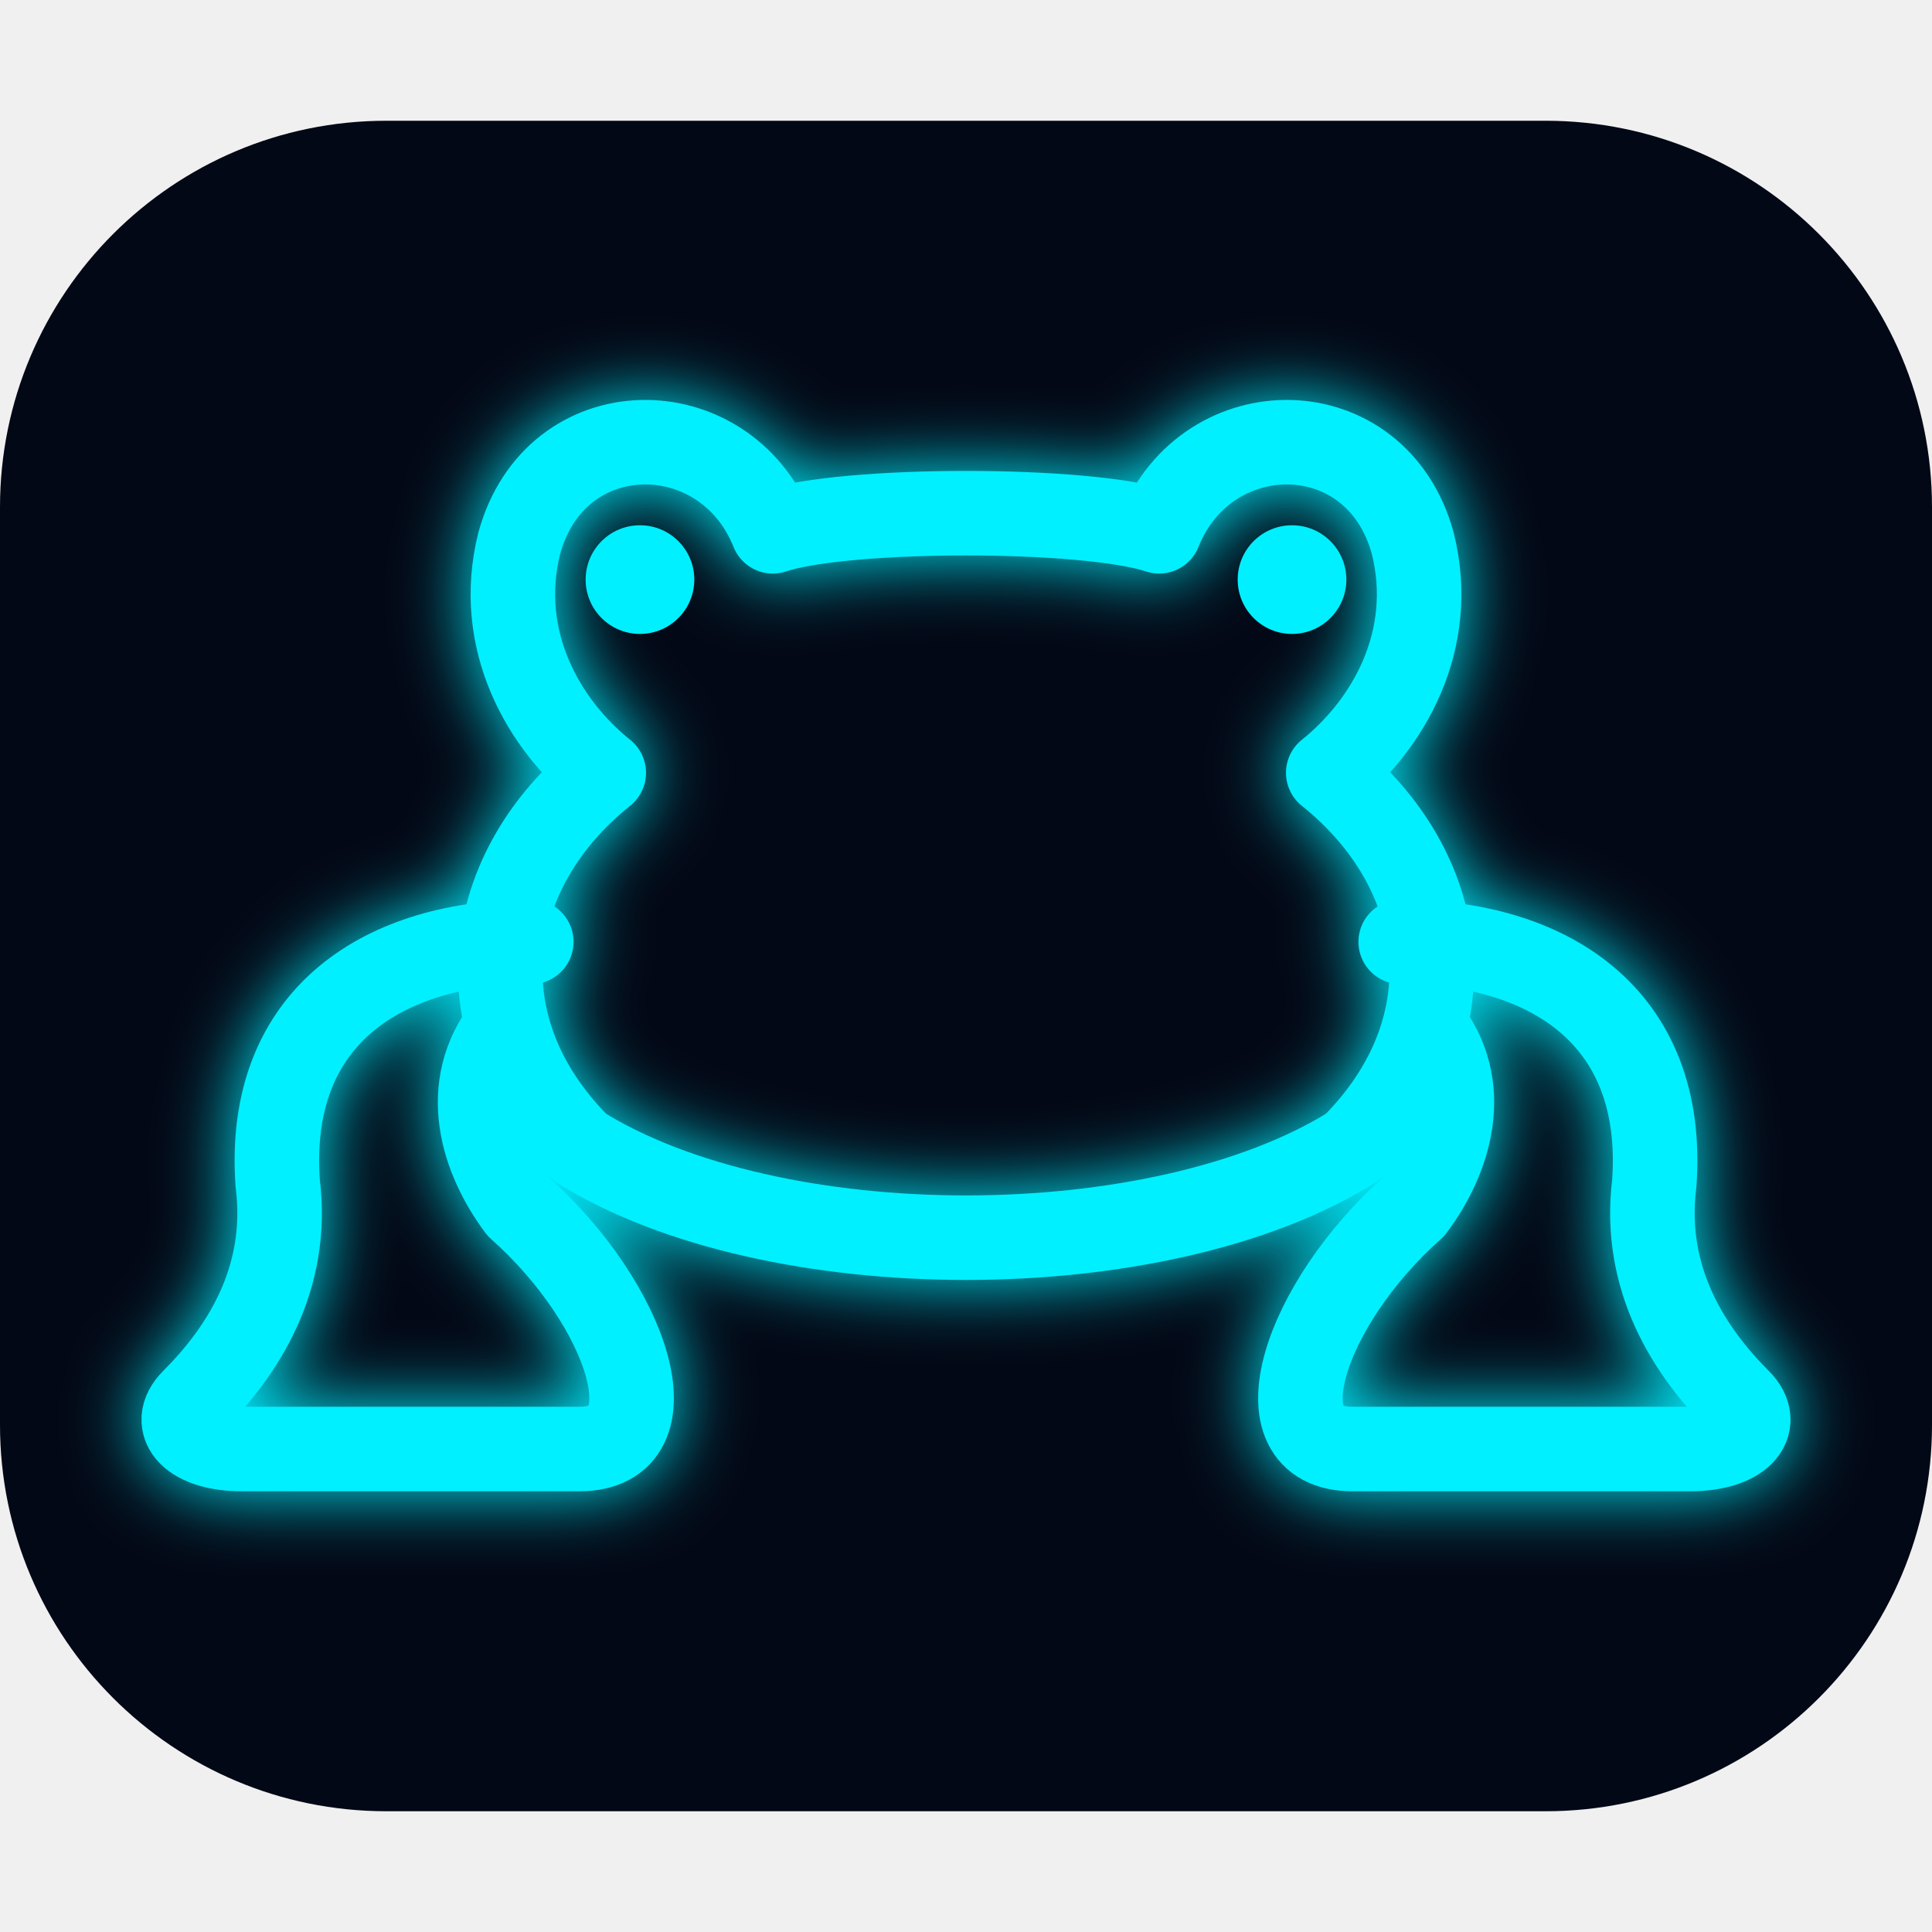
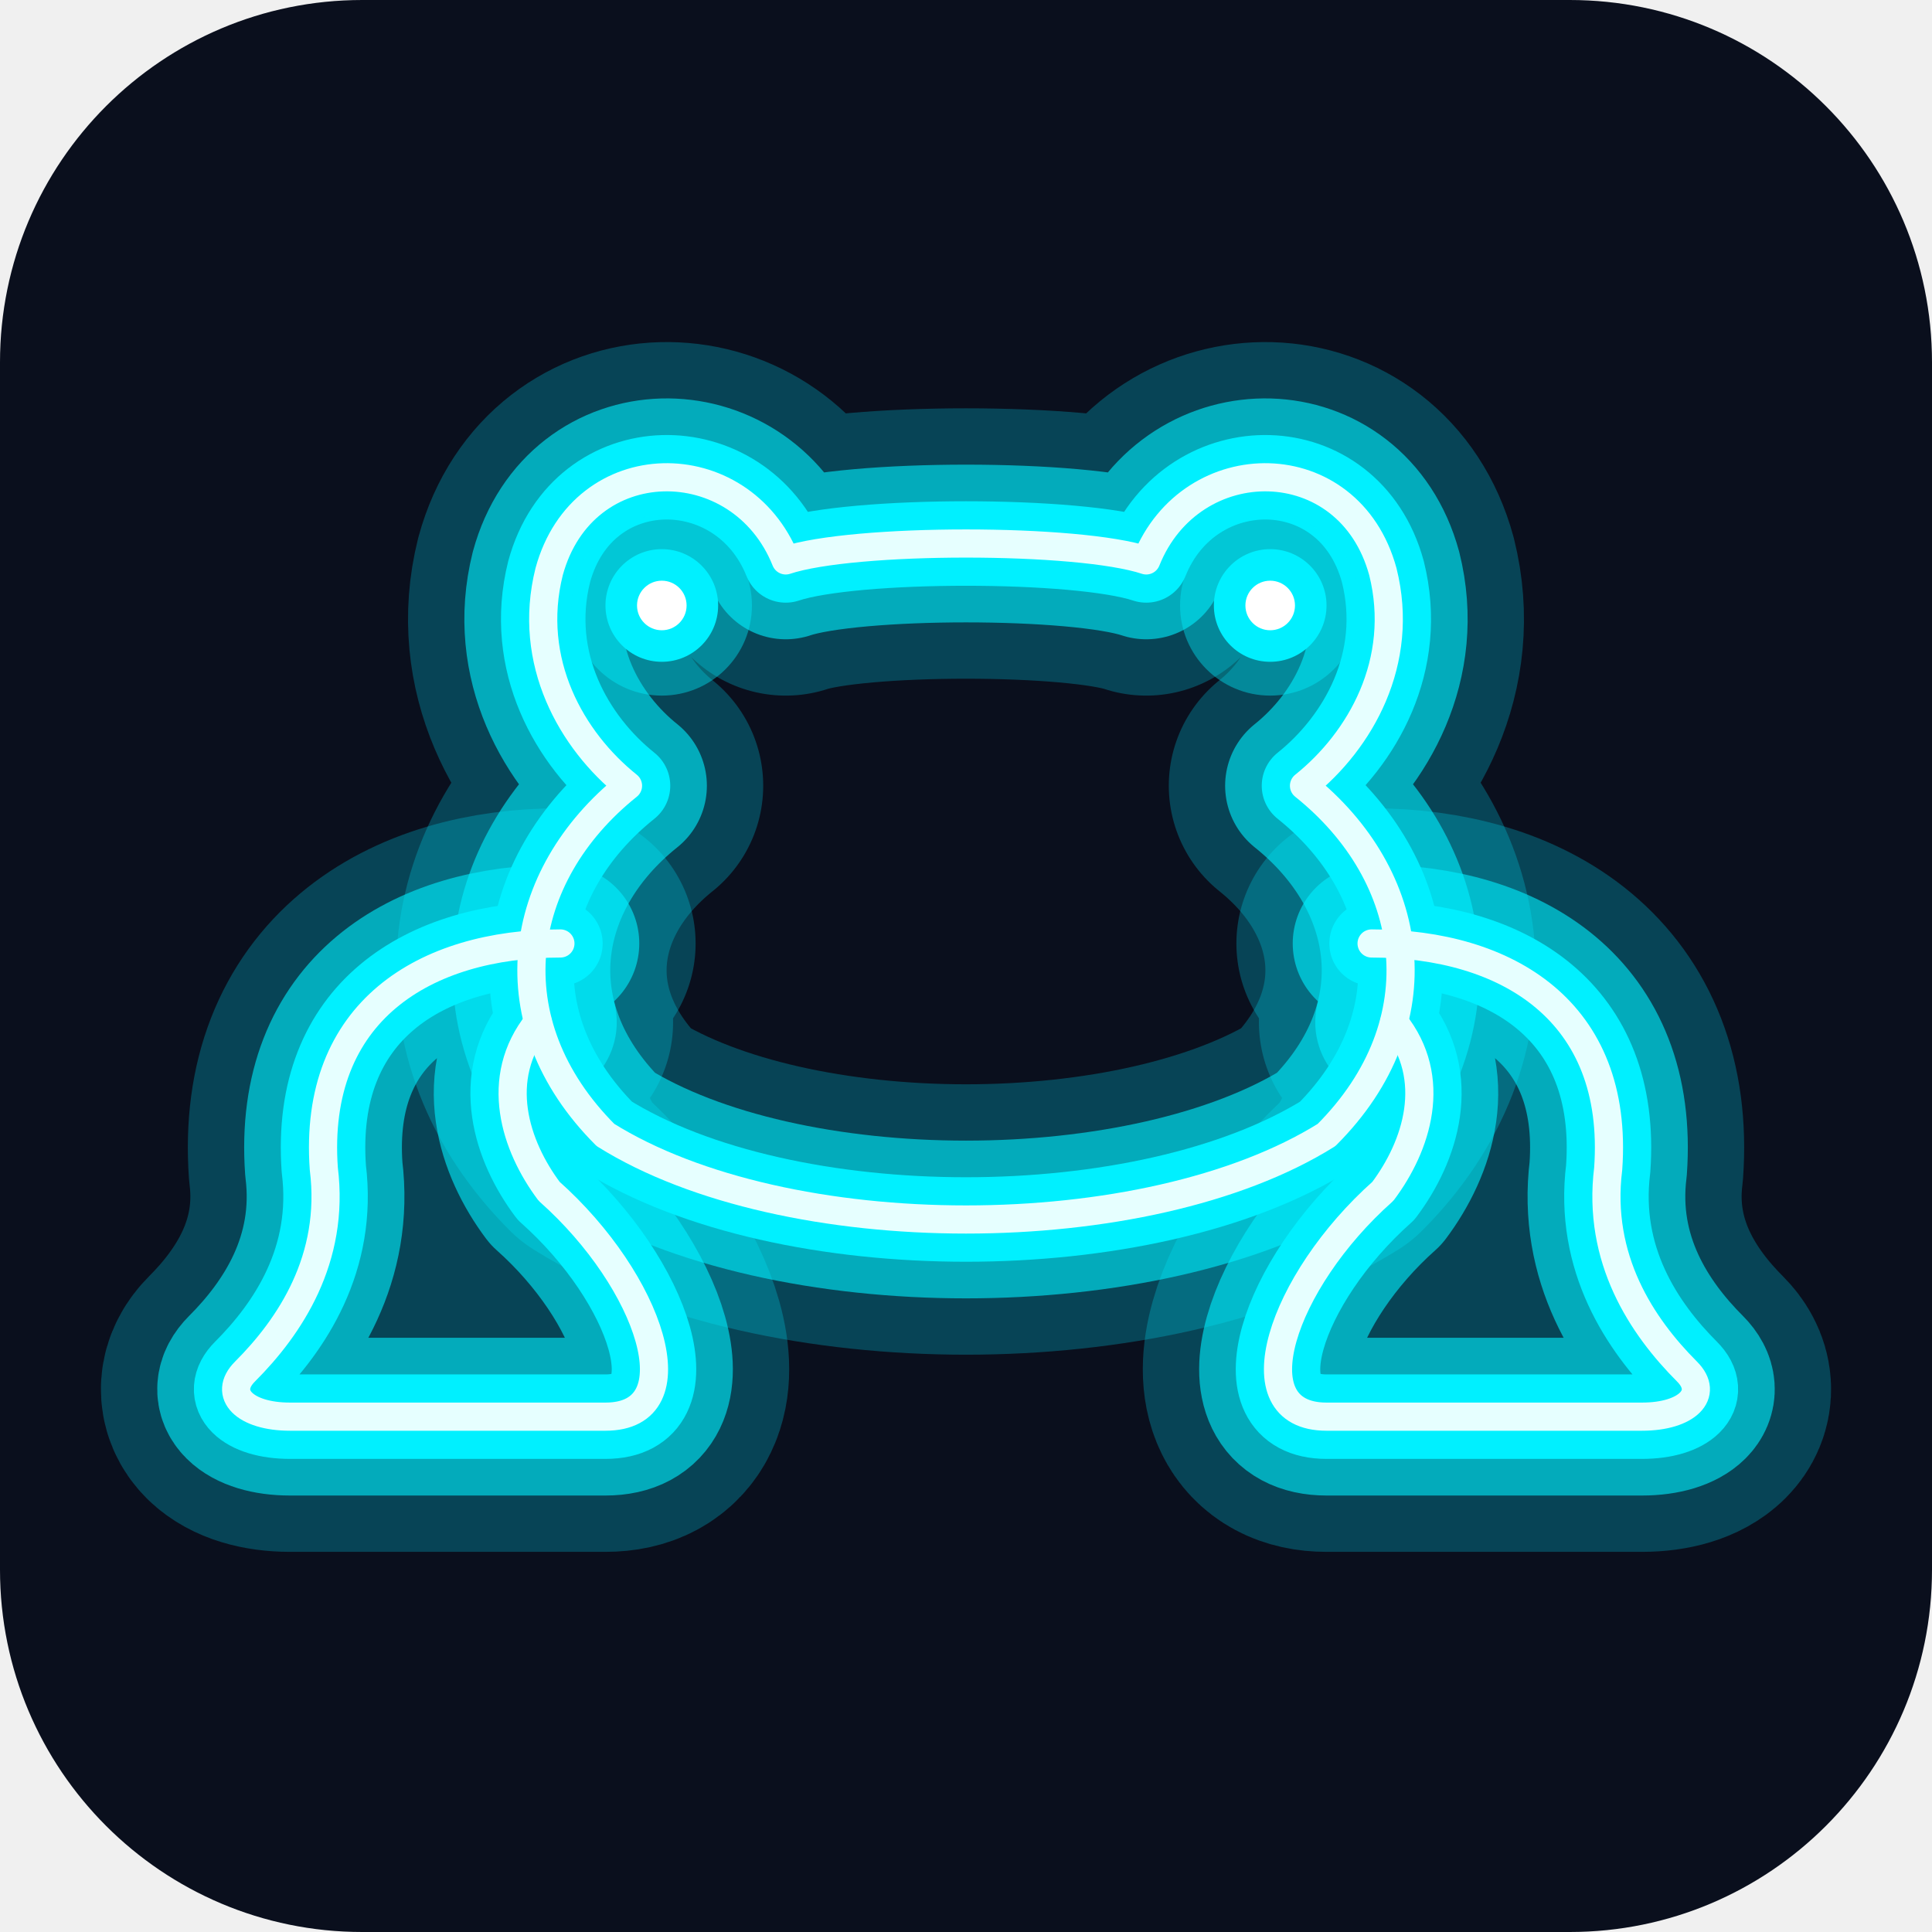
- <svg xmlns="http://www.w3.org/2000/svg" width="128" height="128" viewBox="0 0 160 140" fill="none">
-   <rect width="160" height="140" rx="32" fill="#030816" />
-   <defs>
-     <filter id="glow" x="-20%" y="-20%" width="140%" height="140%">
-       <feGaussianBlur stdDeviation="3" result="blur" />
-       <feMerge>
-         <feMergeNode in="blur" />
-         <feMergeNode in="SourceGraphic" />
-       </feMerge>
-     </filter>
-   </defs>
-   <g filter="url(#glow)" stroke="#00F0FF" stroke-width="7" stroke-linecap="round" stroke-linejoin="round">
-     <path d="       M 64 34       C 70 32, 90 32, 96 34       C 100 24, 114 24, 117 35       C 119 43, 115 50, 110 54       C 120 62, 122 75, 112 85       C 96 95, 64 95, 48 85       C 38 75, 40 62, 50 54       C 45 50, 41 43, 43 35       C 46 24, 60 24, 64 34       Z     " />
-     <path d="       M 44 68       C 32 68, 22 74, 23 88       C 24 96, 20 102, 16 106       C 14 108, 16 110, 20 110       L 48 110       C 56 110, 52 98, 43 90       C 40 86, 38 80, 42 75     " />
-     <path d="       M 116 68       C 128 68, 138 74, 137 88       C 136 96, 140 102, 144 106       C 146 108, 144 110, 140 110       L 112 110       C 104 110, 108 98, 117 90       C 120 86, 122 80, 118 75     " />
+ <svg xmlns="http://www.w3.org/2000/svg" width="512" height="512" viewBox="0 0 512 512" fill="none">
+   <rect width="512" height="512" rx="96" fill="#0A0F1D" />
+   <g transform="translate(17.14286, 47) scale(2.985714)">
+     <g stroke="#00E5FF" stroke-width="24" stroke-opacity="0.25" stroke-linecap="round" stroke-linejoin="round" fill="none">
+       <path d="M 64 34 C 70 32, 90 32, 96 34 C 100 24, 114 24, 117 35 C 119 43, 115 50, 110 54 C 120 62, 122 75, 112 85 C 96 95, 64 95, 48 85 C 38 75, 40 62, 50 54 C 45 50, 41 43, 43 35 C 46 24, 60 24, 64 34 Z" />
+       <path d="M 44 68 C 32 68, 22 74, 23 88 C 24 96, 20 102, 16 106 C 14 108, 16 110, 20 110 L 48 110 C 56 110, 52 98, 43 90 C 40 86, 38 80, 42 75" />
+       <path d="M 116 68 C 128 68, 138 74, 137 88 C 136 96, 140 102, 144 106 C 146 108, 144 110, 140 110 L 112 110 C 104 110, 108 98, 117 90 C 120 86, 122 80, 118 75" />
+     </g>
+     <g stroke="#00F0FF" stroke-width="14" stroke-opacity="0.6" stroke-linecap="round" stroke-linejoin="round" fill="none">
+       <path d="M 64 34 C 70 32, 90 32, 96 34 C 100 24, 114 24, 117 35 C 119 43, 115 50, 110 54 C 120 62, 122 75, 112 85 C 96 95, 64 95, 48 85 C 38 75, 40 62, 50 54 C 45 50, 41 43, 43 35 C 46 24, 60 24, 64 34 Z" />
+       <path d="M 44 68 C 32 68, 22 74, 23 88 C 24 96, 20 102, 16 106 C 14 108, 16 110, 20 110 L 48 110 C 56 110, 52 98, 43 90 C 40 86, 38 80, 42 75" />
+       <path d="M 116 68 C 128 68, 138 74, 137 88 C 136 96, 140 102, 144 106 C 146 108, 144 110, 140 110 L 112 110 C 104 110, 108 98, 117 90 C 120 86, 122 80, 118 75" />
+     </g>
+     <g stroke="#00F0FF" stroke-width="7.5" stroke-linecap="round" stroke-linejoin="round" fill="none">
+       <path d="M 64 34 C 70 32, 90 32, 96 34 C 100 24, 114 24, 117 35 C 119 43, 115 50, 110 54 C 120 62, 122 75, 112 85 C 96 95, 64 95, 48 85 C 38 75, 40 62, 50 54 C 45 50, 41 43, 43 35 C 46 24, 60 24, 64 34 Z" />
+       <path d="M 44 68 C 32 68, 22 74, 23 88 C 24 96, 20 102, 16 106 C 14 108, 16 110, 20 110 L 48 110 C 56 110, 52 98, 43 90 C 40 86, 38 80, 42 75" />
+       <path d="M 116 68 C 128 68, 138 74, 137 88 C 136 96, 140 102, 144 106 C 146 108, 144 110, 140 110 L 112 110 C 104 110, 108 98, 117 90 C 120 86, 122 80, 118 75" />
+     </g>
+     <g stroke="#E6FFFF" stroke-width="2.5" stroke-linecap="round" stroke-linejoin="round" fill="none">
+       <path d="M 64 34 C 70 32, 90 32, 96 34 C 100 24, 114 24, 117 35 C 119 43, 115 50, 110 54 C 120 62, 122 75, 112 85 C 96 95, 64 95, 48 85 C 38 75, 40 62, 50 54 C 45 50, 41 43, 43 35 C 46 24, 60 24, 64 34 Z" />
+       <path d="M 44 68 C 32 68, 22 74, 23 88 C 24 96, 20 102, 16 106 C 14 108, 16 110, 20 110 L 48 110 C 56 110, 52 98, 43 90 C 40 86, 38 80, 42 75" />
+       <path d="M 116 68 C 128 68, 138 74, 137 88 C 136 96, 140 102, 144 106 C 146 108, 144 110, 140 110 L 112 110 C 104 110, 108 98, 117 90 C 120 86, 122 80, 118 75" />
+     </g>
+     <circle cx="53" cy="38" r="8" fill="#00F0FF" fill-opacity="0.4" />
+     <circle cx="107" cy="38" r="8" fill="#00F0FF" fill-opacity="0.4" />
+     <circle cx="53" cy="38" r="5" fill="#00F0FF" />
+     <circle cx="107" cy="38" r="5" fill="#00F0FF" />
+     <circle cx="53" cy="38" r="2.2" fill="#FFFFFF" />
+     <circle cx="107" cy="38" r="2.2" fill="#FFFFFF" />
  </g>
-   <circle cx="53" cy="38" r="4.5" fill="#00F0FF" />
-   <circle cx="107" cy="38" r="4.5" fill="#00F0FF" />
</svg>
